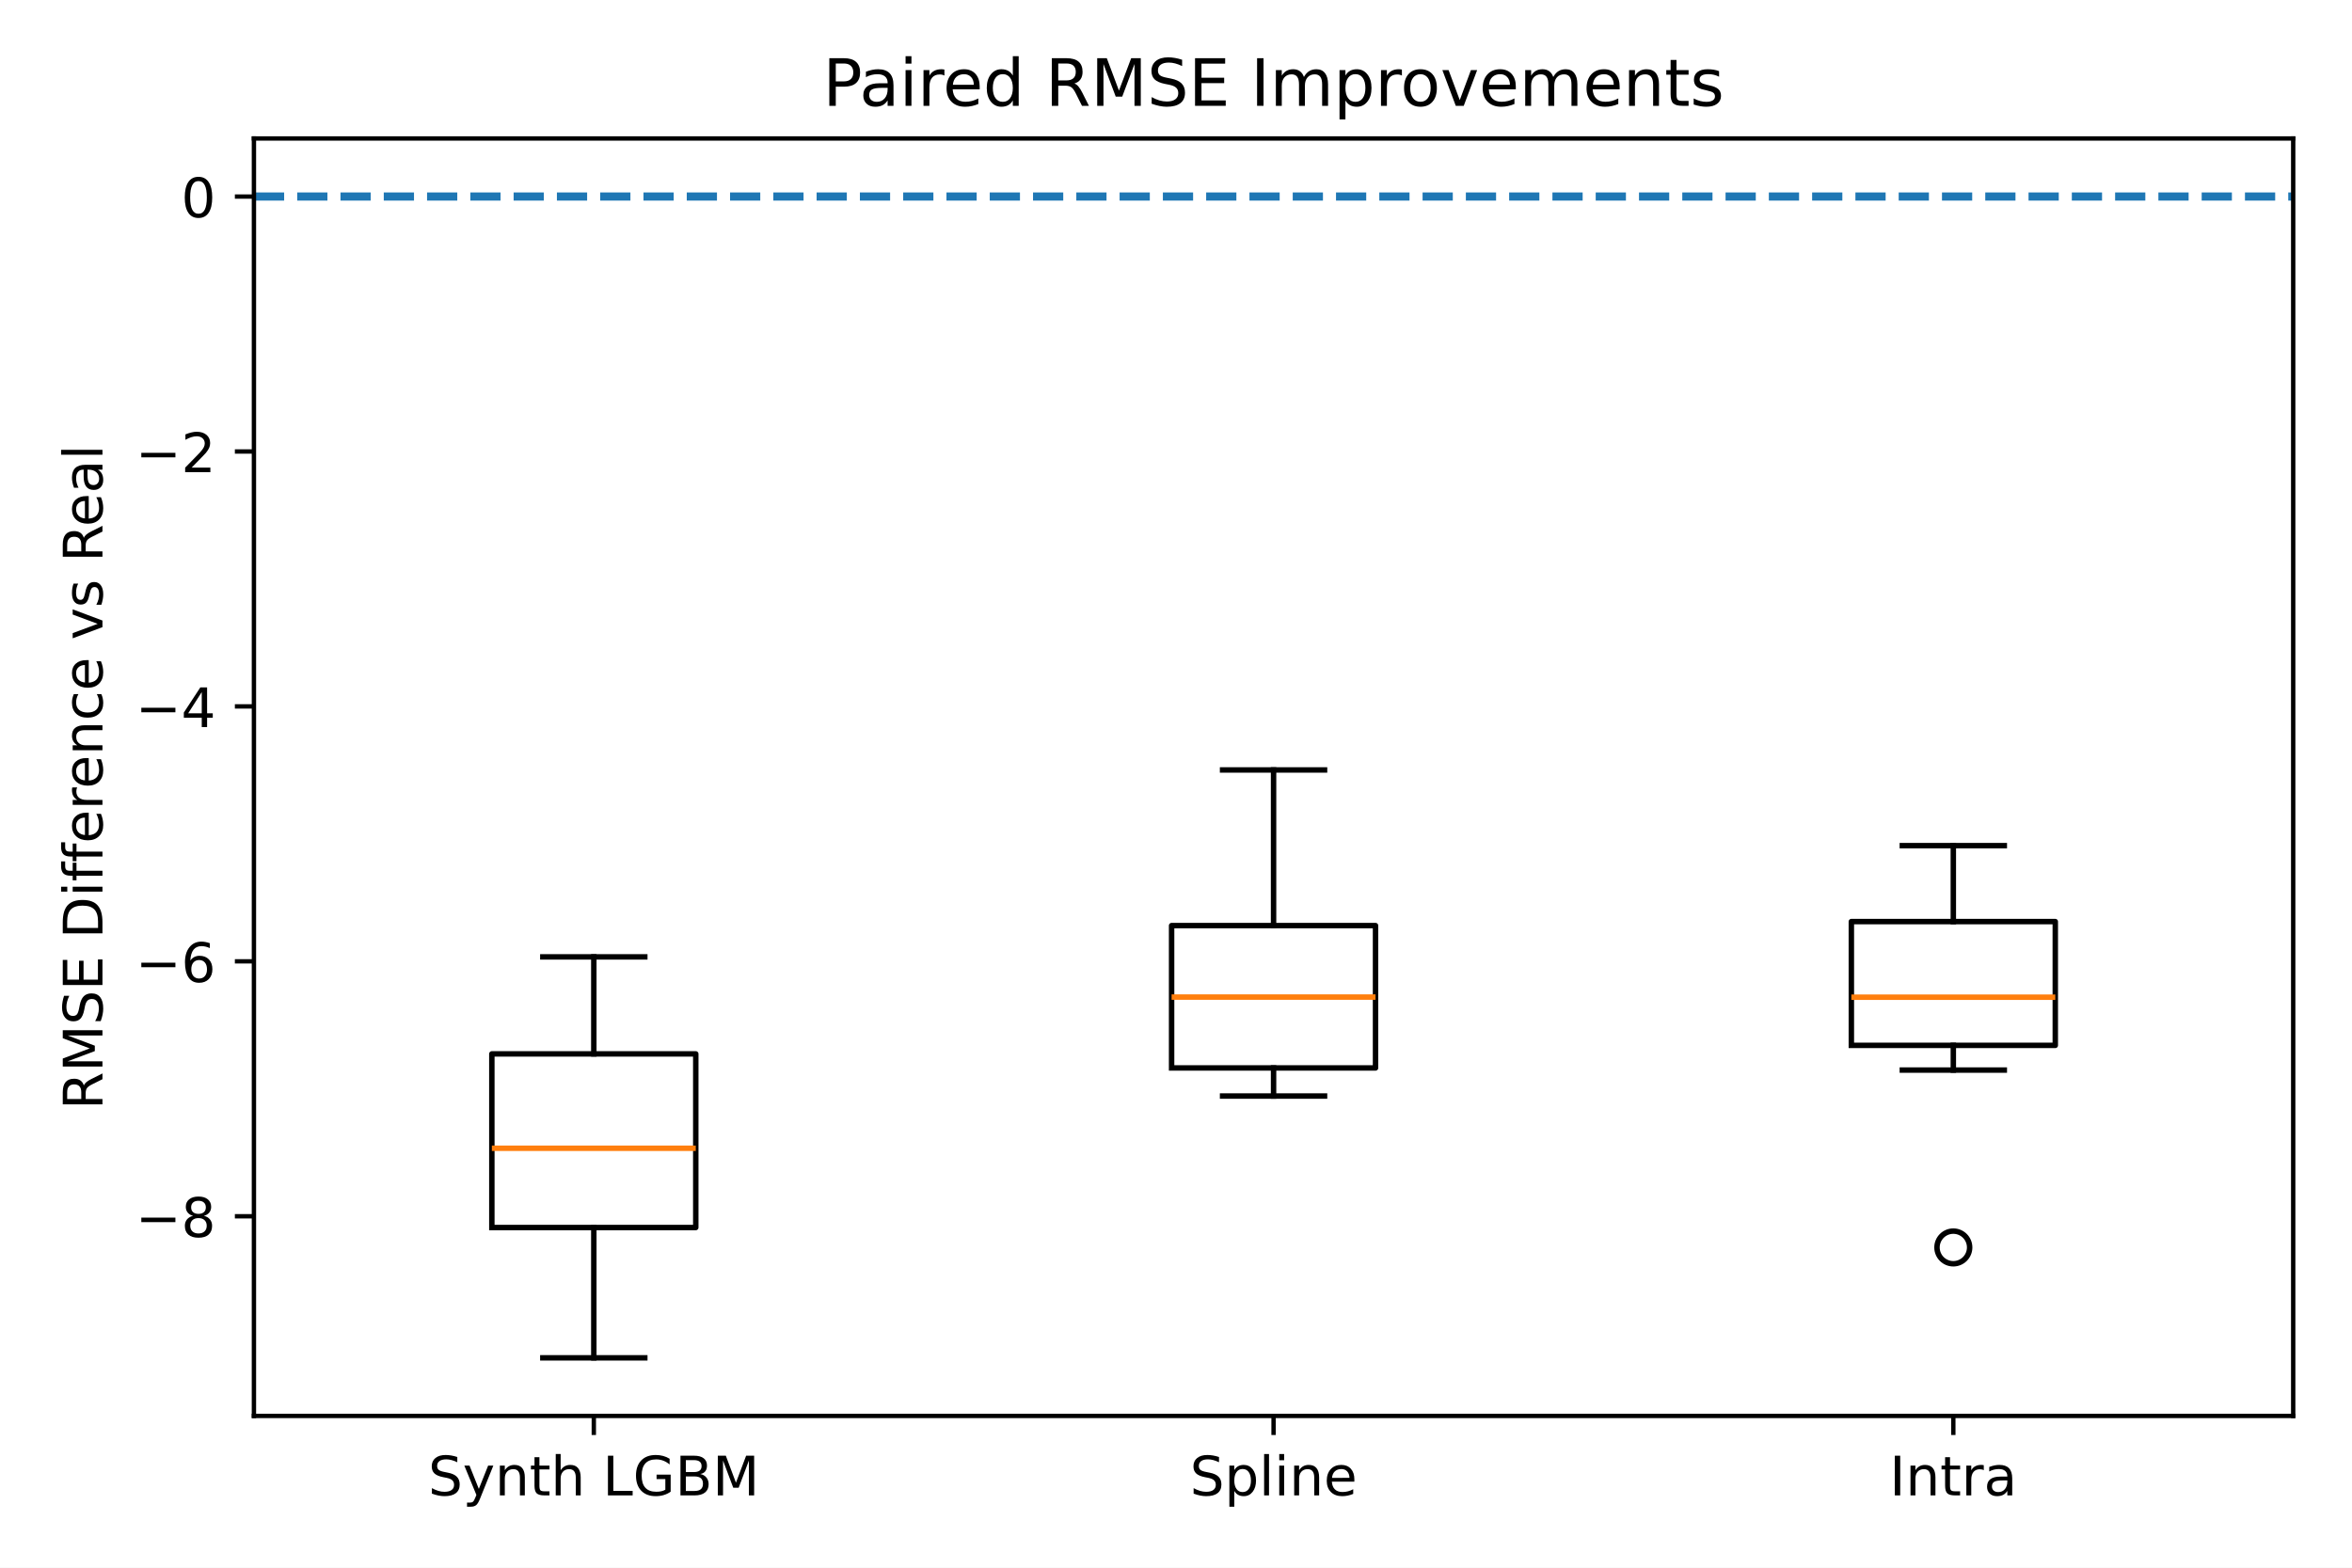
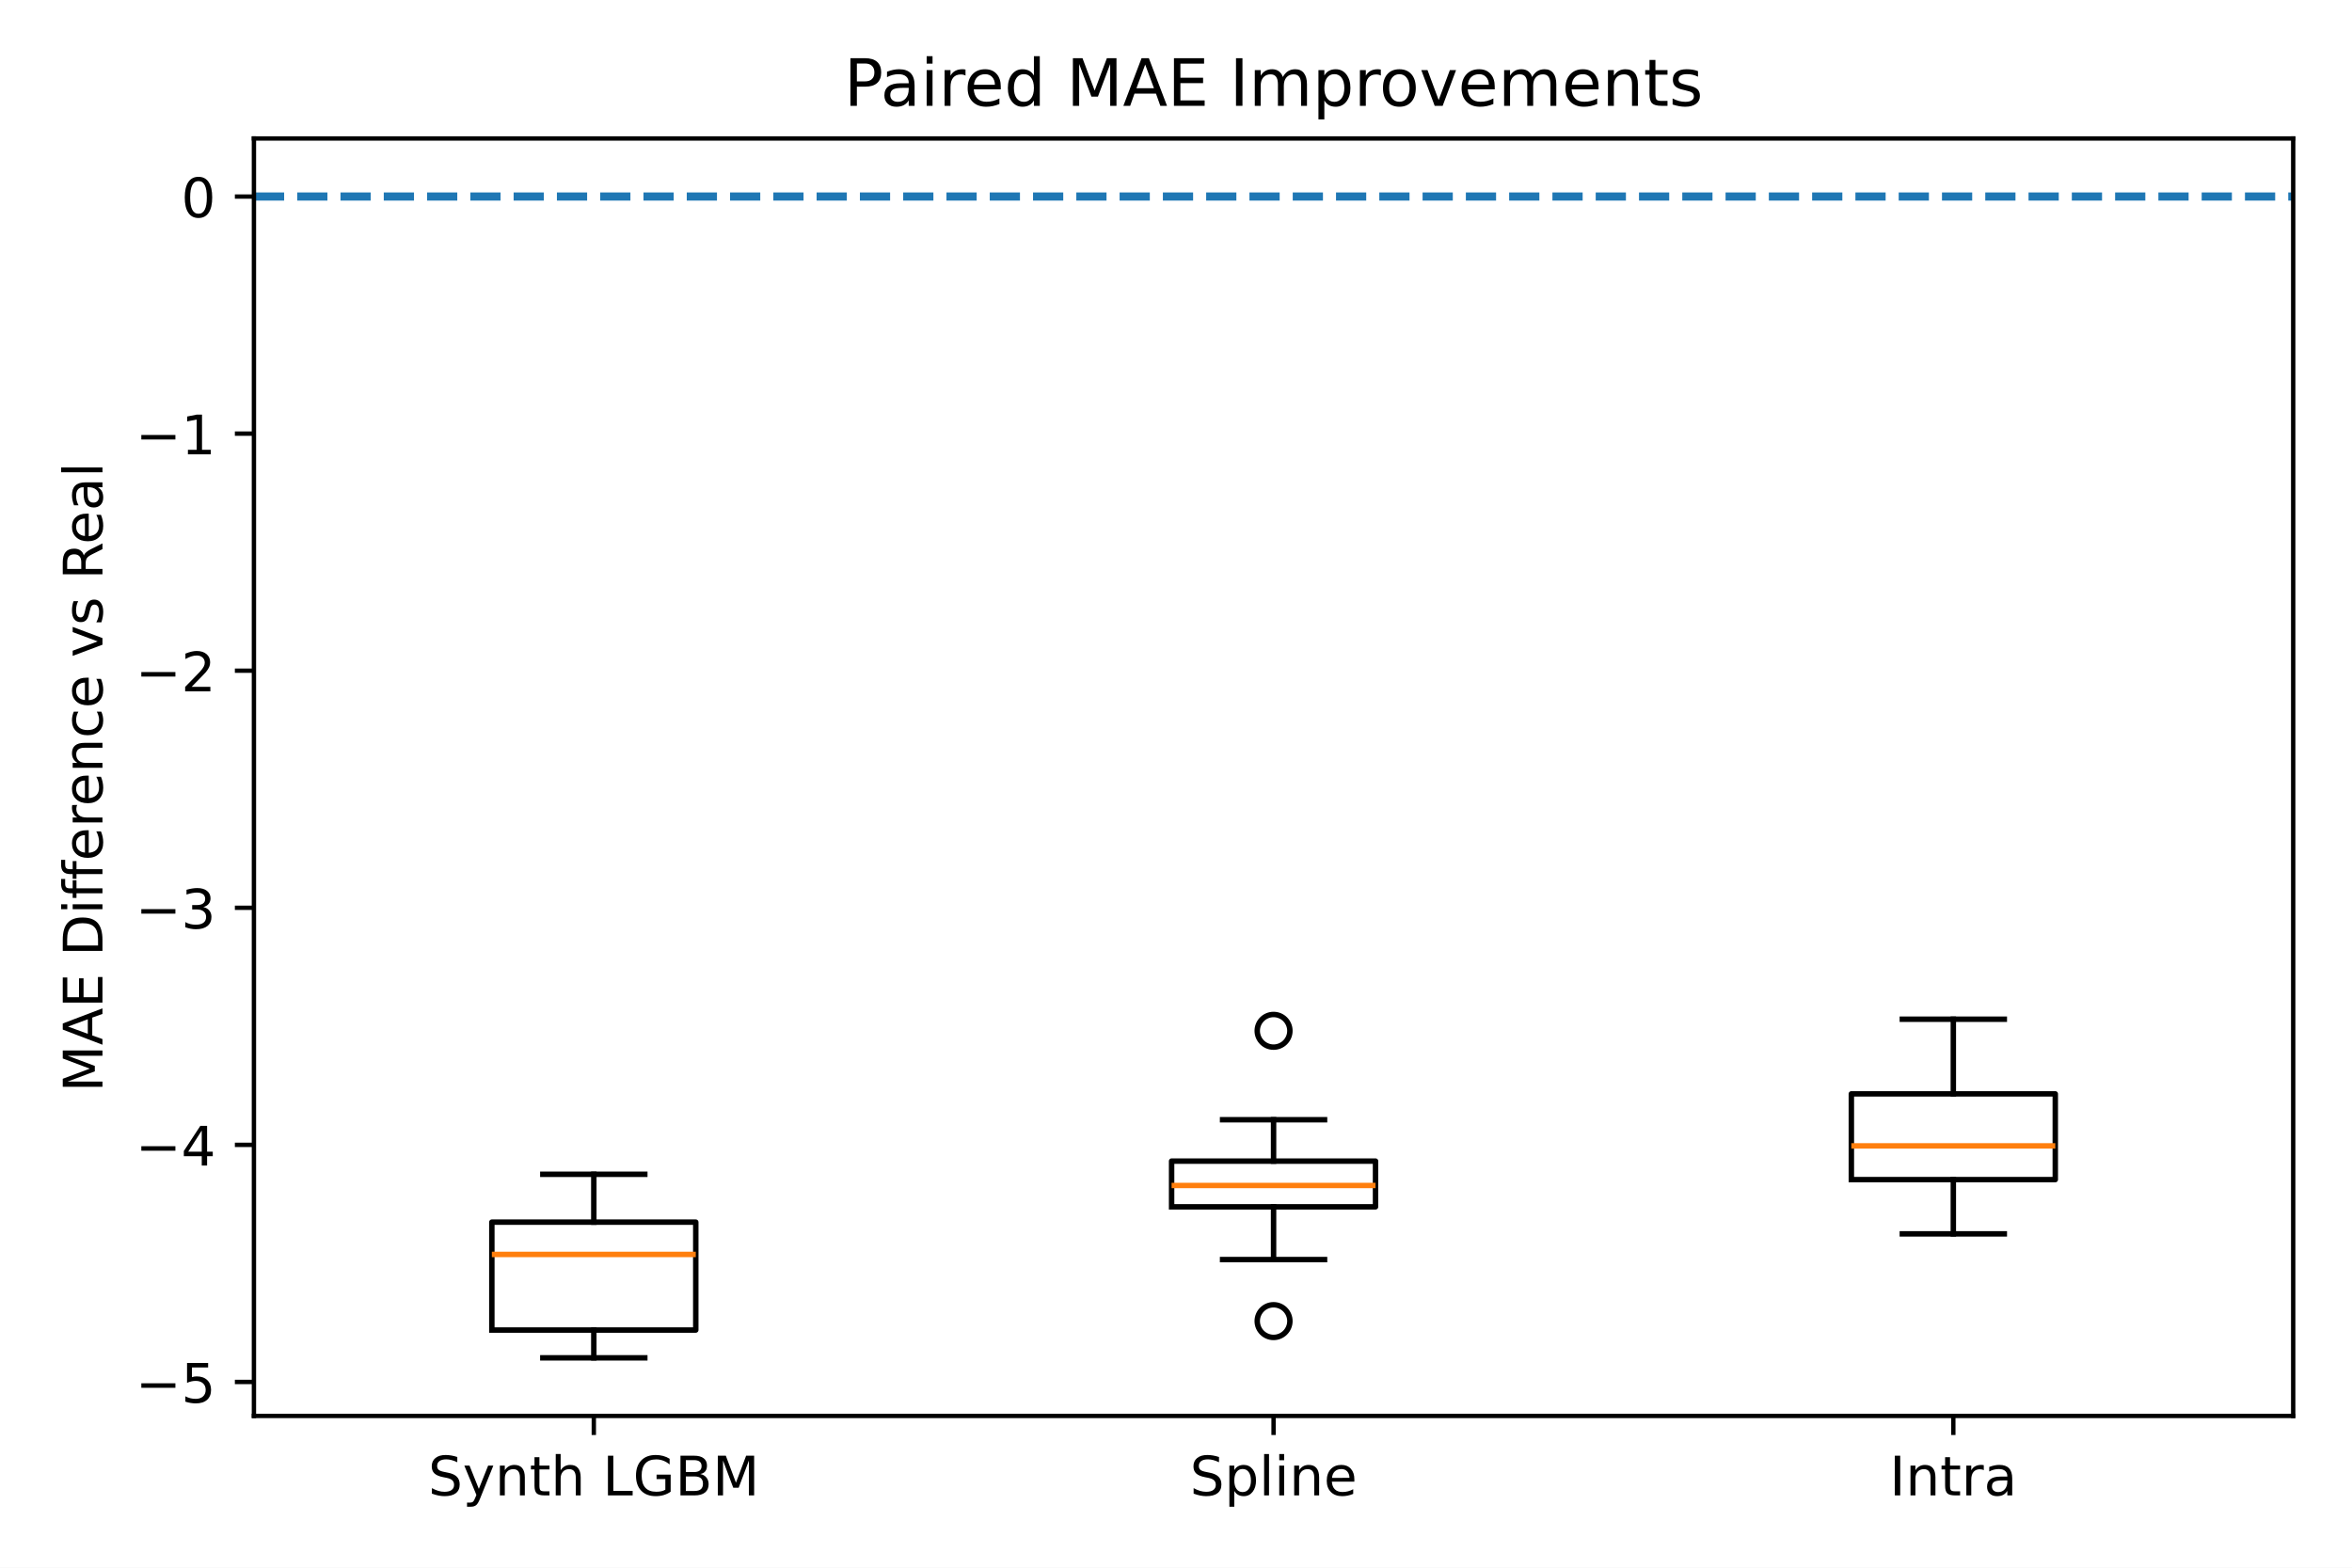
<svg xmlns="http://www.w3.org/2000/svg" xmlns:xlink="http://www.w3.org/1999/xlink" width="432pt" height="288pt" viewBox="0 0 432 288" version="1.1">
  <defs>
    <style type="text/css">*{stroke-linejoin: round; stroke-linecap: butt}</style>
  </defs>
  <g id="figure_1">
    <g id="patch_1">
      <path d="M 0 288  L 432 288  L 432 0  L 0 0  z " style="fill: #ffffff" />
    </g>
    <g id="axes_1">
      <g id="patch_2">
        <path d="M 46.64 260.12  L 421.2 260.12  L 421.2 25.44  L 46.64 25.44  z " style="fill: #ffffff" />
      </g>
      <g id="matplotlib.axis_1">
        <g id="xtick_1">
          <g id="line2d_1">
            <defs>
-               <path id="mcee5412e8b" d="M 0 0  L 0 3.5  " style="stroke: #000000; stroke-width: 0.8" />
+               <path id="m768957017f" d="M 0 0  L 0 3.5  " style="stroke: #000000; stroke-width: 0.8" />
            </defs>
            <g>
-               <use xlink:href="#mcee5412e8b" x="109.067" y="260.12" style="stroke: #000000; stroke-width: 0.8" />
+               <use xlink:href="#m768957017f" x="109.067" y="260.12" style="stroke: #000000; stroke-width: 0.8" />
            </g>
          </g>
          <g id="text_1">
            <g transform="translate(78.64167 274.7184) scale(0.1 -0.1)">
              <defs>
                <path id="DejaVuSans-53" d="M 3425 4513  L 3425 3897  Q 3066 4069 2747 4153  Q 2428 4238 2131 4238  Q 1616 4238 1336 4038  Q 1056 3838 1056 3469  Q 1056 3159 1242 3001  Q 1428 2844 1947 2747  L 2328 2669  Q 3034 2534 3370 2195  Q 3706 1856 3706 1288  Q 3706 609 3251 259  Q 2797 -91 1919 -91  Q 1588 -91 1214 -16  Q 841 59 441 206  L 441 856  Q 825 641 1194 531  Q 1563 422 1919 422  Q 2459 422 2753 634  Q 3047 847 3047 1241  Q 3047 1584 2836 1778  Q 2625 1972 2144 2069  L 1759 2144  Q 1053 2284 737 2584  Q 422 2884 422 3419  Q 422 4038 858 4394  Q 1294 4750 2059 4750  Q 2388 4750 2728 4690  Q 3069 4631 3425 4513  z " transform="scale(0.015625)" />
                <path id="DejaVuSans-79" d="M 2059 -325  Q 1816 -950 1584 -1140  Q 1353 -1331 966 -1331  L 506 -1331  L 506 -850  L 844 -850  Q 1081 -850 1212 -737  Q 1344 -625 1503 -206  L 1606 56  L 191 3500  L 800 3500  L 1894 763  L 2988 3500  L 3597 3500  L 2059 -325  z " transform="scale(0.015625)" />
                <path id="DejaVuSans-6e" d="M 3513 2113  L 3513 0  L 2938 0  L 2938 2094  Q 2938 2591 2744 2837  Q 2550 3084 2163 3084  Q 1697 3084 1428 2787  Q 1159 2491 1159 1978  L 1159 0  L 581 0  L 581 3500  L 1159 3500  L 1159 2956  Q 1366 3272 1645 3428  Q 1925 3584 2291 3584  Q 2894 3584 3203 3211  Q 3513 2838 3513 2113  z " transform="scale(0.015625)" />
                <path id="DejaVuSans-74" d="M 1172 4494  L 1172 3500  L 2356 3500  L 2356 3053  L 1172 3053  L 1172 1153  Q 1172 725 1289 603  Q 1406 481 1766 481  L 2356 481  L 2356 0  L 1766 0  Q 1100 0 847 248  Q 594 497 594 1153  L 594 3053  L 172 3053  L 172 3500  L 594 3500  L 594 4494  L 1172 4494  z " transform="scale(0.015625)" />
                <path id="DejaVuSans-68" d="M 3513 2113  L 3513 0  L 2938 0  L 2938 2094  Q 2938 2591 2744 2837  Q 2550 3084 2163 3084  Q 1697 3084 1428 2787  Q 1159 2491 1159 1978  L 1159 0  L 581 0  L 581 4863  L 1159 4863  L 1159 2956  Q 1366 3272 1645 3428  Q 1925 3584 2291 3584  Q 2894 3584 3203 3211  Q 3513 2838 3513 2113  z " transform="scale(0.015625)" />
                <path id="DejaVuSans-20" transform="scale(0.015625)" />
                <path id="DejaVuSans-4c" d="M 628 4666  L 1259 4666  L 1259 531  L 3531 531  L 3531 0  L 628 0  L 628 4666  z " transform="scale(0.015625)" />
                <path id="DejaVuSans-47" d="M 3809 666  L 3809 1919  L 2778 1919  L 2778 2438  L 4434 2438  L 4434 434  Q 4069 175 3628 42  Q 3188 -91 2688 -91  Q 1594 -91 976 548  Q 359 1188 359 2328  Q 359 3472 976 4111  Q 1594 4750 2688 4750  Q 3144 4750 3555 4637  Q 3966 4525 4313 4306  L 4313 3634  Q 3963 3931 3569 4081  Q 3175 4231 2741 4231  Q 1884 4231 1454 3753  Q 1025 3275 1025 2328  Q 1025 1384 1454 906  Q 1884 428 2741 428  Q 3075 428 3337 486  Q 3600 544 3809 666  z " transform="scale(0.015625)" />
                <path id="DejaVuSans-42" d="M 1259 2228  L 1259 519  L 2272 519  Q 2781 519 3026 730  Q 3272 941 3272 1375  Q 3272 1813 3026 2020  Q 2781 2228 2272 2228  L 1259 2228  z M 1259 4147  L 1259 2741  L 2194 2741  Q 2656 2741 2882 2914  Q 3109 3088 3109 3444  Q 3109 3797 2882 3972  Q 2656 4147 2194 4147  L 1259 4147  z M 628 4666  L 2241 4666  Q 2963 4666 3353 4366  Q 3744 4066 3744 3513  Q 3744 3084 3544 2831  Q 3344 2578 2956 2516  Q 3422 2416 3680 2098  Q 3938 1781 3938 1306  Q 3938 681 3513 340  Q 3088 0 2303 0  L 628 0  L 628 4666  z " transform="scale(0.015625)" />
                <path id="DejaVuSans-4d" d="M 628 4666  L 1569 4666  L 2759 1491  L 3956 4666  L 4897 4666  L 4897 0  L 4281 0  L 4281 4097  L 3078 897  L 2444 897  L 1241 4097  L 1241 0  L 628 0  L 628 4666  z " transform="scale(0.015625)" />
              </defs>
              <use xlink:href="#DejaVuSans-53" />
              <use xlink:href="#DejaVuSans-79" transform="translate(63.47656 0)" />
              <use xlink:href="#DejaVuSans-6e" transform="translate(122.6562 0)" />
              <use xlink:href="#DejaVuSans-74" transform="translate(186.0352 0)" />
              <use xlink:href="#DejaVuSans-68" transform="translate(225.2441 0)" />
              <use xlink:href="#DejaVuSans-20" transform="translate(288.623 0)" />
              <use xlink:href="#DejaVuSans-4c" transform="translate(320.4102 0)" />
              <use xlink:href="#DejaVuSans-47" transform="translate(376.123 0)" />
              <use xlink:href="#DejaVuSans-42" transform="translate(453.6133 0)" />
              <use xlink:href="#DejaVuSans-4d" transform="translate(522.2168 0)" />
            </g>
          </g>
        </g>
        <g id="xtick_2">
          <g id="line2d_2">
            <g>
-               <use xlink:href="#mcee5412e8b" x="233.92" y="260.12" style="stroke: #000000; stroke-width: 0.8" />
+               <use xlink:href="#m768957017f" x="233.92" y="260.12" style="stroke: #000000; stroke-width: 0.8" />
            </g>
          </g>
          <g id="text_2">
            <g transform="translate(218.5481 274.7184) scale(0.1 -0.1)">
              <defs>
                <path id="DejaVuSans-70" d="M 1159 525  L 1159 -1331  L 581 -1331  L 581 3500  L 1159 3500  L 1159 2969  Q 1341 3281 1617 3432  Q 1894 3584 2278 3584  Q 2916 3584 3314 3078  Q 3713 2572 3713 1747  Q 3713 922 3314 415  Q 2916 -91 2278 -91  Q 1894 -91 1617 61  Q 1341 213 1159 525  z M 3116 1747  Q 3116 2381 2855 2742  Q 2594 3103 2138 3103  Q 1681 3103 1420 2742  Q 1159 2381 1159 1747  Q 1159 1113 1420 752  Q 1681 391 2138 391  Q 2594 391 2855 752  Q 3116 1113 3116 1747  z " transform="scale(0.015625)" />
                <path id="DejaVuSans-6c" d="M 603 4863  L 1178 4863  L 1178 0  L 603 0  L 603 4863  z " transform="scale(0.015625)" />
                <path id="DejaVuSans-69" d="M 603 3500  L 1178 3500  L 1178 0  L 603 0  L 603 3500  z M 603 4863  L 1178 4863  L 1178 4134  L 603 4134  L 603 4863  z " transform="scale(0.015625)" />
                <path id="DejaVuSans-65" d="M 3597 1894  L 3597 1613  L 953 1613  Q 991 1019 1311 708  Q 1631 397 2203 397  Q 2534 397 2845 478  Q 3156 559 3463 722  L 3463 178  Q 3153 47 2828 -22  Q 2503 -91 2169 -91  Q 1331 -91 842 396  Q 353 884 353 1716  Q 353 2575 817 3079  Q 1281 3584 2069 3584  Q 2775 3584 3186 3129  Q 3597 2675 3597 1894  z M 3022 2063  Q 3016 2534 2758 2815  Q 2500 3097 2075 3097  Q 1594 3097 1305 2825  Q 1016 2553 972 2059  L 3022 2063  z " transform="scale(0.015625)" />
              </defs>
              <use xlink:href="#DejaVuSans-53" />
              <use xlink:href="#DejaVuSans-70" transform="translate(63.47656 0)" />
              <use xlink:href="#DejaVuSans-6c" transform="translate(126.9531 0)" />
              <use xlink:href="#DejaVuSans-69" transform="translate(154.7363 0)" />
              <use xlink:href="#DejaVuSans-6e" transform="translate(182.5195 0)" />
              <use xlink:href="#DejaVuSans-65" transform="translate(245.8984 0)" />
            </g>
          </g>
        </g>
        <g id="xtick_3">
          <g id="line2d_3">
            <g>
-               <use xlink:href="#mcee5412e8b" x="358.773" y="260.12" style="stroke: #000000; stroke-width: 0.8" />
+               <use xlink:href="#m768957017f" x="358.773" y="260.12" style="stroke: #000000; stroke-width: 0.8" />
            </g>
          </g>
          <g id="text_3">
            <g transform="translate(347.0499 274.7184) scale(0.1 -0.1)">
              <defs>
                <path id="DejaVuSans-49" d="M 628 4666  L 1259 4666  L 1259 0  L 628 0  L 628 4666  z " transform="scale(0.015625)" />
                <path id="DejaVuSans-72" d="M 2631 2963  Q 2534 3019 2420 3045  Q 2306 3072 2169 3072  Q 1681 3072 1420 2755  Q 1159 2438 1159 1844  L 1159 0  L 581 0  L 581 3500  L 1159 3500  L 1159 2956  Q 1341 3275 1631 3429  Q 1922 3584 2338 3584  Q 2397 3584 2469 3576  Q 2541 3569 2628 3553  L 2631 2963  z " transform="scale(0.015625)" />
                <path id="DejaVuSans-61" d="M 2194 1759  Q 1497 1759 1228 1600  Q 959 1441 959 1056  Q 959 750 1161 570  Q 1363 391 1709 391  Q 2188 391 2477 730  Q 2766 1069 2766 1631  L 2766 1759  L 2194 1759  z M 3341 1997  L 3341 0  L 2766 0  L 2766 531  Q 2569 213 2275 61  Q 1981 -91 1556 -91  Q 1019 -91 701 211  Q 384 513 384 1019  Q 384 1609 779 1909  Q 1175 2209 1959 2209  L 2766 2209  L 2766 2266  Q 2766 2663 2505 2880  Q 2244 3097 1772 3097  Q 1472 3097 1187 3025  Q 903 2953 641 2809  L 641 3341  Q 956 3463 1253 3523  Q 1550 3584 1831 3584  Q 2591 3584 2966 3190  Q 3341 2797 3341 1997  z " transform="scale(0.015625)" />
              </defs>
              <use xlink:href="#DejaVuSans-49" />
              <use xlink:href="#DejaVuSans-6e" transform="translate(29.49219 0)" />
              <use xlink:href="#DejaVuSans-74" transform="translate(92.87109 0)" />
              <use xlink:href="#DejaVuSans-72" transform="translate(132.0801 0)" />
              <use xlink:href="#DejaVuSans-61" transform="translate(173.1934 0)" />
            </g>
          </g>
        </g>
      </g>
      <g id="matplotlib.axis_2">
        <g id="ytick_1">
          <g id="line2d_4">
            <defs>
-               <path id="m3cb9ef2ff2" d="M 0 0  L -3.5 0  " style="stroke: #000000; stroke-width: 0.8" />
+               <path id="me25d4f5d3e" d="M 0 0  L -3.5 0  " style="stroke: #000000; stroke-width: 0.8" />
            </defs>
            <g>
-               <use xlink:href="#m3cb9ef2ff2" x="46.64" y="223.441" style="stroke: #000000; stroke-width: 0.8" />
+               <use xlink:href="#me25d4f5d3e" x="46.64" y="253.875" style="stroke: #000000; stroke-width: 0.8" />
            </g>
          </g>
          <g id="text_4">
-             <g transform="translate(24.89781 227.2403) scale(0.1 -0.1)">
+             <g transform="translate(24.89781 257.6742) scale(0.1 -0.1)">
              <defs>
                <path id="DejaVuSans-2212" d="M 678 2272  L 4684 2272  L 4684 1741  L 678 1741  L 678 2272  z " transform="scale(0.015625)" />
-                 <path id="DejaVuSans-38" d="M 2034 2216  Q 1584 2216 1326 1975  Q 1069 1734 1069 1313  Q 1069 891 1326 650  Q 1584 409 2034 409  Q 2484 409 2743 651  Q 3003 894 3003 1313  Q 3003 1734 2745 1975  Q 2488 2216 2034 2216  z M 1403 2484  Q 997 2584 770 2862  Q 544 3141 544 3541  Q 544 4100 942 4425  Q 1341 4750 2034 4750  Q 2731 4750 3128 4425  Q 3525 4100 3525 3541  Q 3525 3141 3298 2862  Q 3072 2584 2669 2484  Q 3125 2378 3379 2068  Q 3634 1759 3634 1313  Q 3634 634 3220 271  Q 2806 -91 2034 -91  Q 1263 -91 848 271  Q 434 634 434 1313  Q 434 1759 690 2068  Q 947 2378 1403 2484  z M 1172 3481  Q 1172 3119 1398 2916  Q 1625 2713 2034 2713  Q 2441 2713 2670 2916  Q 2900 3119 2900 3481  Q 2900 3844 2670 4047  Q 2441 4250 2034 4250  Q 1625 4250 1398 4047  Q 1172 3844 1172 3481  z " transform="scale(0.015625)" />
-               </defs>
-               <use xlink:href="#DejaVuSans-2212" />
-               <use xlink:href="#DejaVuSans-38" transform="translate(83.78906 0)" />
+                 <path id="DejaVuSans-35" d="M 691 4666  L 3169 4666  L 3169 4134  L 1269 4134  L 1269 2991  Q 1406 3038 1543 3061  Q 1681 3084 1819 3084  Q 2600 3084 3056 2656  Q 3513 2228 3513 1497  Q 3513 744 3044 326  Q 2575 -91 1722 -91  Q 1428 -91 1123 -41  Q 819 9 494 109  L 494 744  Q 775 591 1075 516  Q 1375 441 1709 441  Q 2250 441 2565 725  Q 2881 1009 2881 1497  Q 2881 1984 2565 2268  Q 2250 2553 1709 2553  Q 1456 2553 1204 2497  Q 953 2441 691 2322  L 691 4666  z " transform="scale(0.015625)" />
+               </defs>
+               <use xlink:href="#DejaVuSans-2212" />
+               <use xlink:href="#DejaVuSans-35" transform="translate(83.78906 0)" />
            </g>
          </g>
        </g>
        <g id="ytick_2">
          <g id="line2d_5">
            <g>
-               <use xlink:href="#m3cb9ef2ff2" x="46.64" y="176.608" style="stroke: #000000; stroke-width: 0.8" />
+               <use xlink:href="#me25d4f5d3e" x="46.64" y="210.321" style="stroke: #000000; stroke-width: 0.8" />
            </g>
          </g>
          <g id="text_5">
-             <g transform="translate(24.89781 180.4069) scale(0.1 -0.1)">
-               <defs>
-                 <path id="DejaVuSans-36" d="M 2113 2584  Q 1688 2584 1439 2293  Q 1191 2003 1191 1497  Q 1191 994 1439 701  Q 1688 409 2113 409  Q 2538 409 2786 701  Q 3034 994 3034 1497  Q 3034 2003 2786 2293  Q 2538 2584 2113 2584  z M 3366 4563  L 3366 3988  Q 3128 4100 2886 4159  Q 2644 4219 2406 4219  Q 1781 4219 1451 3797  Q 1122 3375 1075 2522  Q 1259 2794 1537 2939  Q 1816 3084 2150 3084  Q 2853 3084 3261 2657  Q 3669 2231 3669 1497  Q 3669 778 3244 343  Q 2819 -91 2113 -91  Q 1303 -91 875 529  Q 447 1150 447 2328  Q 447 3434 972 4092  Q 1497 4750 2381 4750  Q 2619 4750 2861 4703  Q 3103 4656 3366 4563  z " transform="scale(0.015625)" />
-               </defs>
-               <use xlink:href="#DejaVuSans-2212" />
-               <use xlink:href="#DejaVuSans-36" transform="translate(83.78906 0)" />
+             <g transform="translate(24.89781 214.1206) scale(0.1 -0.1)">
+               <defs>
+                 <path id="DejaVuSans-34" d="M 2419 4116  L 825 1625  L 2419 1625  L 2419 4116  z M 2253 4666  L 3047 4666  L 3047 1625  L 3713 1625  L 3713 1100  L 3047 1100  L 3047 0  L 2419 0  L 2419 1100  L 313 1100  L 313 1709  L 2253 4666  z " transform="scale(0.015625)" />
+               </defs>
+               <use xlink:href="#DejaVuSans-2212" />
+               <use xlink:href="#DejaVuSans-34" transform="translate(83.78906 0)" />
            </g>
          </g>
        </g>
        <g id="ytick_3">
          <g id="line2d_6">
            <g>
-               <use xlink:href="#m3cb9ef2ff2" x="46.64" y="129.774" style="stroke: #000000; stroke-width: 0.8" />
+               <use xlink:href="#me25d4f5d3e" x="46.64" y="166.768" style="stroke: #000000; stroke-width: 0.8" />
            </g>
          </g>
          <g id="text_6">
-             <g transform="translate(24.89781 133.5734) scale(0.1 -0.1)">
-               <defs>
-                 <path id="DejaVuSans-34" d="M 2419 4116  L 825 1625  L 2419 1625  L 2419 4116  z M 2253 4666  L 3047 4666  L 3047 1625  L 3713 1625  L 3713 1100  L 3047 1100  L 3047 0  L 2419 0  L 2419 1100  L 313 1100  L 313 1709  L 2253 4666  z " transform="scale(0.015625)" />
-               </defs>
-               <use xlink:href="#DejaVuSans-2212" />
-               <use xlink:href="#DejaVuSans-34" transform="translate(83.78906 0)" />
+             <g transform="translate(24.89781 170.5671) scale(0.1 -0.1)">
+               <defs>
+                 <path id="DejaVuSans-33" d="M 2597 2516  Q 3050 2419 3304 2112  Q 3559 1806 3559 1356  Q 3559 666 3084 287  Q 2609 -91 1734 -91  Q 1441 -91 1130 -33  Q 819 25 488 141  L 488 750  Q 750 597 1062 519  Q 1375 441 1716 441  Q 2309 441 2620 675  Q 2931 909 2931 1356  Q 2931 1769 2642 2001  Q 2353 2234 1838 2234  L 1294 2234  L 1294 2753  L 1863 2753  Q 2328 2753 2575 2939  Q 2822 3125 2822 3475  Q 2822 3834 2567 4026  Q 2313 4219 1838 4219  Q 1578 4219 1281 4162  Q 984 4106 628 3988  L 628 4550  Q 988 4650 1302 4700  Q 1616 4750 1894 4750  Q 2613 4750 3031 4423  Q 3450 4097 3450 3541  Q 3450 3153 3228 2886  Q 3006 2619 2597 2516  z " transform="scale(0.015625)" />
+               </defs>
+               <use xlink:href="#DejaVuSans-2212" />
+               <use xlink:href="#DejaVuSans-33" transform="translate(83.78906 0)" />
            </g>
          </g>
        </g>
        <g id="ytick_4">
          <g id="line2d_7">
            <g>
-               <use xlink:href="#m3cb9ef2ff2" x="46.64" y="82.941" style="stroke: #000000; stroke-width: 0.8" />
+               <use xlink:href="#me25d4f5d3e" x="46.64" y="123.214" style="stroke: #000000; stroke-width: 0.8" />
            </g>
          </g>
          <g id="text_7">
-             <g transform="translate(24.89781 86.73995) scale(0.1 -0.1)">
+             <g transform="translate(24.89781 127.0136) scale(0.1 -0.1)">
              <defs>
                <path id="DejaVuSans-32" d="M 1228 531  L 3431 531  L 3431 0  L 469 0  L 469 531  Q 828 903 1448 1529  Q 2069 2156 2228 2338  Q 2531 2678 2651 2914  Q 2772 3150 2772 3378  Q 2772 3750 2511 3984  Q 2250 4219 1831 4219  Q 1534 4219 1204 4116  Q 875 4013 500 3803  L 500 4441  Q 881 4594 1212 4672  Q 1544 4750 1819 4750  Q 2544 4750 2975 4387  Q 3406 4025 3406 3419  Q 3406 3131 3298 2873  Q 3191 2616 2906 2266  Q 2828 2175 2409 1742  Q 1991 1309 1228 531  z " transform="scale(0.015625)" />
              </defs>
              <use xlink:href="#DejaVuSans-2212" />
              <use xlink:href="#DejaVuSans-32" transform="translate(83.78906 0)" />
            </g>
          </g>
        </g>
        <g id="ytick_5">
          <g id="line2d_8">
            <g>
-               <use xlink:href="#m3cb9ef2ff2" x="46.64" y="36.107" style="stroke: #000000; stroke-width: 0.8" />
+               <use xlink:href="#me25d4f5d3e" x="46.64" y="79.661" style="stroke: #000000; stroke-width: 0.8" />
            </g>
          </g>
          <g id="text_8">
+             <g transform="translate(24.89781 83.46003) scale(0.1 -0.1)">
+               <defs>
+                 <path id="DejaVuSans-31" d="M 794 531  L 1825 531  L 1825 4091  L 703 3866  L 703 4441  L 1819 4666  L 2450 4666  L 2450 531  L 3481 531  L 3481 0  L 794 0  L 794 531  z " transform="scale(0.015625)" />
+               </defs>
+               <use xlink:href="#DejaVuSans-2212" />
+               <use xlink:href="#DejaVuSans-31" transform="translate(83.78906 0)" />
+             </g>
+           </g>
+         </g>
+         <g id="ytick_6">
+           <g id="line2d_9">
+             <g>
+               <use xlink:href="#me25d4f5d3e" x="46.64" y="36.107" style="stroke: #000000; stroke-width: 0.8" />
+             </g>
+           </g>
+           <g id="text_9">
            <g transform="translate(33.2775 39.90649) scale(0.1 -0.1)">
              <defs>
                <path id="DejaVuSans-30" d="M 2034 4250  Q 1547 4250 1301 3770  Q 1056 3291 1056 2328  Q 1056 1369 1301 889  Q 1547 409 2034 409  Q 2525 409 2770 889  Q 3016 1369 3016 2328  Q 3016 3291 2770 3770  Q 2525 4250 2034 4250  z M 2034 4750  Q 2819 4750 3233 4129  Q 3647 3509 3647 2328  Q 3647 1150 3233 529  Q 2819 -91 2034 -91  Q 1250 -91 836 529  Q 422 1150 422 2328  Q 422 3509 836 4129  Q 1250 4750 2034 4750  z " transform="scale(0.015625)" />
              </defs>
              <use xlink:href="#DejaVuSans-30" />
            </g>
          </g>
        </g>
-         <g id="text_9">
-           <g transform="translate(18.81812 203.862) rotate(-90) scale(0.1 -0.1)">
+         <g id="text_10">
+           <g transform="translate(18.81812 200.6339) rotate(-90) scale(0.1 -0.1)">
            <defs>
-               <path id="DejaVuSans-52" d="M 2841 2188  Q 3044 2119 3236 1894  Q 3428 1669 3622 1275  L 4263 0  L 3584 0  L 2988 1197  Q 2756 1666 2539 1819  Q 2322 1972 1947 1972  L 1259 1972  L 1259 0  L 628 0  L 628 4666  L 2053 4666  Q 2853 4666 3247 4331  Q 3641 3997 3641 3322  Q 3641 2881 3436 2590  Q 3231 2300 2841 2188  z M 1259 4147  L 1259 2491  L 2053 2491  Q 2509 2491 2742 2702  Q 2975 2913 2975 3322  Q 2975 3731 2742 3939  Q 2509 4147 2053 4147  L 1259 4147  z " transform="scale(0.015625)" />
+               <path id="DejaVuSans-41" d="M 2188 4044  L 1331 1722  L 3047 1722  L 2188 4044  z M 1831 4666  L 2547 4666  L 4325 0  L 3669 0  L 3244 1197  L 1141 1197  L 716 0  L 50 0  L 1831 4666  z " transform="scale(0.015625)" />
              <path id="DejaVuSans-45" d="M 628 4666  L 3578 4666  L 3578 4134  L 1259 4134  L 1259 2753  L 3481 2753  L 3481 2222  L 1259 2222  L 1259 531  L 3634 531  L 3634 0  L 628 0  L 628 4666  z " transform="scale(0.015625)" />
              <path id="DejaVuSans-44" d="M 1259 4147  L 1259 519  L 2022 519  Q 2988 519 3436 956  Q 3884 1394 3884 2338  Q 3884 3275 3436 3711  Q 2988 4147 2022 4147  L 1259 4147  z M 628 4666  L 1925 4666  Q 3281 4666 3915 4102  Q 4550 3538 4550 2338  Q 4550 1131 3912 565  Q 3275 0 1925 0  L 628 0  L 628 4666  z " transform="scale(0.015625)" />
              <path id="DejaVuSans-66" d="M 2375 4863  L 2375 4384  L 1825 4384  Q 1516 4384 1395 4259  Q 1275 4134 1275 3809  L 1275 3500  L 2222 3500  L 2222 3053  L 1275 3053  L 1275 0  L 697 0  L 697 3053  L 147 3053  L 147 3500  L 697 3500  L 697 3744  Q 697 4328 969 4595  Q 1241 4863 1831 4863  L 2375 4863  z " transform="scale(0.015625)" />
              <path id="DejaVuSans-63" d="M 3122 3366  L 3122 2828  Q 2878 2963 2633 3030  Q 2388 3097 2138 3097  Q 1578 3097 1268 2742  Q 959 2388 959 1747  Q 959 1106 1268 751  Q 1578 397 2138 397  Q 2388 397 2633 464  Q 2878 531 3122 666  L 3122 134  Q 2881 22 2623 -34  Q 2366 -91 2075 -91  Q 1284 -91 818 406  Q 353 903 353 1747  Q 353 2603 823 3093  Q 1294 3584 2113 3584  Q 2378 3584 2631 3529  Q 2884 3475 3122 3366  z " transform="scale(0.015625)" />
              <path id="DejaVuSans-76" d="M 191 3500  L 800 3500  L 1894 563  L 2988 3500  L 3597 3500  L 2284 0  L 1503 0  L 191 3500  z " transform="scale(0.015625)" />
              <path id="DejaVuSans-73" d="M 2834 3397  L 2834 2853  Q 2591 2978 2328 3040  Q 2066 3103 1784 3103  Q 1356 3103 1142 2972  Q 928 2841 928 2578  Q 928 2378 1081 2264  Q 1234 2150 1697 2047  L 1894 2003  Q 2506 1872 2764 1633  Q 3022 1394 3022 966  Q 3022 478 2636 193  Q 2250 -91 1575 -91  Q 1294 -91 989 -36  Q 684 19 347 128  L 347 722  Q 666 556 975 473  Q 1284 391 1588 391  Q 1994 391 2212 530  Q 2431 669 2431 922  Q 2431 1156 2273 1281  Q 2116 1406 1581 1522  L 1381 1569  Q 847 1681 609 1914  Q 372 2147 372 2553  Q 372 3047 722 3315  Q 1072 3584 1716 3584  Q 2034 3584 2315 3537  Q 2597 3491 2834 3397  z " transform="scale(0.015625)" />
+               <path id="DejaVuSans-52" d="M 2841 2188  Q 3044 2119 3236 1894  Q 3428 1669 3622 1275  L 4263 0  L 3584 0  L 2988 1197  Q 2756 1666 2539 1819  Q 2322 1972 1947 1972  L 1259 1972  L 1259 0  L 628 0  L 628 4666  L 2053 4666  Q 2853 4666 3247 4331  Q 3641 3997 3641 3322  Q 3641 2881 3436 2590  Q 3231 2300 2841 2188  z M 1259 4147  L 1259 2491  L 2053 2491  Q 2509 2491 2742 2702  Q 2975 2913 2975 3322  Q 2975 3731 2742 3939  Q 2509 4147 2053 4147  L 1259 4147  z " transform="scale(0.015625)" />
            </defs>
-             <use xlink:href="#DejaVuSans-52" />
-             <use xlink:href="#DejaVuSans-4d" transform="translate(69.48242 0)" />
-             <use xlink:href="#DejaVuSans-53" transform="translate(155.7617 0)" />
-             <use xlink:href="#DejaVuSans-45" transform="translate(219.2383 0)" />
-             <use xlink:href="#DejaVuSans-20" transform="translate(282.4219 0)" />
-             <use xlink:href="#DejaVuSans-44" transform="translate(314.209 0)" />
-             <use xlink:href="#DejaVuSans-69" transform="translate(391.2109 0)" />
-             <use xlink:href="#DejaVuSans-66" transform="translate(418.9941 0)" />
-             <use xlink:href="#DejaVuSans-66" transform="translate(454.1992 0)" />
-             <use xlink:href="#DejaVuSans-65" transform="translate(489.4043 0)" />
-             <use xlink:href="#DejaVuSans-72" transform="translate(550.9277 0)" />
-             <use xlink:href="#DejaVuSans-65" transform="translate(589.791 0)" />
-             <use xlink:href="#DejaVuSans-6e" transform="translate(651.3145 0)" />
-             <use xlink:href="#DejaVuSans-63" transform="translate(714.6934 0)" />
-             <use xlink:href="#DejaVuSans-65" transform="translate(769.6738 0)" />
-             <use xlink:href="#DejaVuSans-20" transform="translate(831.1973 0)" />
-             <use xlink:href="#DejaVuSans-76" transform="translate(862.9844 0)" />
-             <use xlink:href="#DejaVuSans-73" transform="translate(922.1641 0)" />
-             <use xlink:href="#DejaVuSans-20" transform="translate(974.2637 0)" />
-             <use xlink:href="#DejaVuSans-52" transform="translate(1006.051 0)" />
-             <use xlink:href="#DejaVuSans-65" transform="translate(1071.033 0)" />
-             <use xlink:href="#DejaVuSans-61" transform="translate(1132.557 0)" />
-             <use xlink:href="#DejaVuSans-6c" transform="translate(1193.836 0)" />
-           </g>
-         </g>
-       </g>
-       <g id="line2d_9">
-         <path d="M 90.339 225.508  L 127.795 225.508  L 127.795 193.611  L 90.339 193.611  L 90.339 225.508  " clip-path="url(#p51ffd251ca)" style="fill: none; stroke: #000000; stroke-linecap: square" />
+             <use xlink:href="#DejaVuSans-4d" />
+             <use xlink:href="#DejaVuSans-41" transform="translate(86.2793 0)" />
+             <use xlink:href="#DejaVuSans-45" transform="translate(154.6875 0)" />
+             <use xlink:href="#DejaVuSans-20" transform="translate(217.8711 0)" />
+             <use xlink:href="#DejaVuSans-44" transform="translate(249.6582 0)" />
+             <use xlink:href="#DejaVuSans-69" transform="translate(326.6602 0)" />
+             <use xlink:href="#DejaVuSans-66" transform="translate(354.4434 0)" />
+             <use xlink:href="#DejaVuSans-66" transform="translate(389.6484 0)" />
+             <use xlink:href="#DejaVuSans-65" transform="translate(424.8535 0)" />
+             <use xlink:href="#DejaVuSans-72" transform="translate(486.377 0)" />
+             <use xlink:href="#DejaVuSans-65" transform="translate(525.2402 0)" />
+             <use xlink:href="#DejaVuSans-6e" transform="translate(586.7637 0)" />
+             <use xlink:href="#DejaVuSans-63" transform="translate(650.1426 0)" />
+             <use xlink:href="#DejaVuSans-65" transform="translate(705.123 0)" />
+             <use xlink:href="#DejaVuSans-20" transform="translate(766.6465 0)" />
+             <use xlink:href="#DejaVuSans-76" transform="translate(798.4336 0)" />
+             <use xlink:href="#DejaVuSans-73" transform="translate(857.6133 0)" />
+             <use xlink:href="#DejaVuSans-20" transform="translate(909.7129 0)" />
+             <use xlink:href="#DejaVuSans-52" transform="translate(941.5 0)" />
+             <use xlink:href="#DejaVuSans-65" transform="translate(1006.482 0)" />
+             <use xlink:href="#DejaVuSans-61" transform="translate(1068.006 0)" />
+             <use xlink:href="#DejaVuSans-6c" transform="translate(1129.285 0)" />
+           </g>
+         </g>
      </g>
      <g id="line2d_10">
-         <path d="M 109.067 225.508  L 109.067 249.453  " clip-path="url(#p51ffd251ca)" style="fill: none; stroke: #000000; stroke-linecap: square" />
+         <path d="M 90.339 244.341  L 127.795 244.341  L 127.795 224.521  L 90.339 224.521  L 90.339 244.341  " clip-path="url(#pedf7cd9c18)" style="fill: none; stroke: #000000; stroke-linecap: square" />
      </g>
      <g id="line2d_11">
-         <path d="M 109.067 193.611  L 109.067 175.785  " clip-path="url(#p51ffd251ca)" style="fill: none; stroke: #000000; stroke-linecap: square" />
+         <path d="M 109.067 244.341  L 109.067 249.453  " clip-path="url(#pedf7cd9c18)" style="fill: none; stroke: #000000; stroke-linecap: square" />
      </g>
      <g id="line2d_12">
-         <path d="M 99.703 249.453  L 118.431 249.453  " clip-path="url(#p51ffd251ca)" style="fill: none; stroke: #000000; stroke-linecap: square" />
+         <path d="M 109.067 224.521  L 109.067 215.734  " clip-path="url(#pedf7cd9c18)" style="fill: none; stroke: #000000; stroke-linecap: square" />
      </g>
      <g id="line2d_13">
-         <path d="M 99.703 175.785  L 118.431 175.785  " clip-path="url(#p51ffd251ca)" style="fill: none; stroke: #000000; stroke-linecap: square" />
-       </g>
-       <g id="line2d_14" />
-       <g id="line2d_15">
-         <path d="M 215.192 196.193  L 252.648 196.193  L 252.648 170.039  L 215.192 170.039  L 215.192 196.193  " clip-path="url(#p51ffd251ca)" style="fill: none; stroke: #000000; stroke-linecap: square" />
-       </g>
+         <path d="M 99.703 249.453  L 118.431 249.453  " clip-path="url(#pedf7cd9c18)" style="fill: none; stroke: #000000; stroke-linecap: square" />
+       </g>
+       <g id="line2d_14">
+         <path d="M 99.703 215.734  L 118.431 215.734  " clip-path="url(#pedf7cd9c18)" style="fill: none; stroke: #000000; stroke-linecap: square" />
+       </g>
+       <g id="line2d_15" />
      <g id="line2d_16">
-         <path d="M 233.92 196.193  L 233.92 201.349  " clip-path="url(#p51ffd251ca)" style="fill: none; stroke: #000000; stroke-linecap: square" />
+         <path d="M 215.192 221.705  L 252.648 221.705  L 252.648 213.306  L 215.192 213.306  L 215.192 221.705  " clip-path="url(#pedf7cd9c18)" style="fill: none; stroke: #000000; stroke-linecap: square" />
      </g>
      <g id="line2d_17">
-         <path d="M 233.92 170.039  L 233.92 141.444  " clip-path="url(#p51ffd251ca)" style="fill: none; stroke: #000000; stroke-linecap: square" />
+         <path d="M 233.92 221.705  L 233.92 231.393  " clip-path="url(#pedf7cd9c18)" style="fill: none; stroke: #000000; stroke-linecap: square" />
      </g>
      <g id="line2d_18">
-         <path d="M 224.556 201.349  L 243.284 201.349  " clip-path="url(#p51ffd251ca)" style="fill: none; stroke: #000000; stroke-linecap: square" />
+         <path d="M 233.92 213.306  L 233.92 205.708  " clip-path="url(#pedf7cd9c18)" style="fill: none; stroke: #000000; stroke-linecap: square" />
      </g>
      <g id="line2d_19">
-         <path d="M 224.556 141.444  L 243.284 141.444  " clip-path="url(#p51ffd251ca)" style="fill: none; stroke: #000000; stroke-linecap: square" />
-       </g>
-       <g id="line2d_20" />
+         <path d="M 224.556 231.393  L 243.284 231.393  " clip-path="url(#pedf7cd9c18)" style="fill: none; stroke: #000000; stroke-linecap: square" />
+       </g>
+       <g id="line2d_20">
+         <path d="M 224.556 205.708  L 243.284 205.708  " clip-path="url(#pedf7cd9c18)" style="fill: none; stroke: #000000; stroke-linecap: square" />
+       </g>
      <g id="line2d_21">
-         <path d="M 340.045 192.047  L 377.501 192.047  L 377.501 169.303  L 340.045 169.303  L 340.045 192.047  " clip-path="url(#p51ffd251ca)" style="fill: none; stroke: #000000; stroke-linecap: square" />
+         <defs>
+           <path id="m392bb75e18" d="M 0 3  C 0.796 3 1.559 2.684 2.121 2.121  C 2.684 1.559 3 0.796 3 0  C 3 -0.796 2.684 -1.559 2.121 -2.121  C 1.559 -2.684 0.796 -3 0 -3  C -0.796 -3 -1.559 -2.684 -2.121 -2.121  C -2.684 -1.559 -3 -0.796 -3 0  C -3 0.796 -2.684 1.559 -2.121 2.121  C -1.559 2.684 -0.796 3 0 3  z " style="stroke: #000000" />
+         </defs>
+         <g clip-path="url(#pedf7cd9c18)">
+           <use xlink:href="#m392bb75e18" x="233.92" y="242.699" style="fill-opacity: 0; stroke: #000000" />
+           <use xlink:href="#m392bb75e18" x="233.92" y="189.371" style="fill-opacity: 0; stroke: #000000" />
+         </g>
      </g>
      <g id="line2d_22">
-         <path d="M 358.773 192.047  L 358.773 196.583  " clip-path="url(#p51ffd251ca)" style="fill: none; stroke: #000000; stroke-linecap: square" />
+         <path d="M 340.045 216.705  L 377.501 216.705  L 377.501 200.954  L 340.045 200.954  L 340.045 216.705  " clip-path="url(#pedf7cd9c18)" style="fill: none; stroke: #000000; stroke-linecap: square" />
      </g>
      <g id="line2d_23">
-         <path d="M 358.773 169.303  L 358.773 155.354  " clip-path="url(#p51ffd251ca)" style="fill: none; stroke: #000000; stroke-linecap: square" />
+         <path d="M 358.773 216.705  L 358.773 226.675  " clip-path="url(#pedf7cd9c18)" style="fill: none; stroke: #000000; stroke-linecap: square" />
      </g>
      <g id="line2d_24">
-         <path d="M 349.409 196.583  L 368.137 196.583  " clip-path="url(#p51ffd251ca)" style="fill: none; stroke: #000000; stroke-linecap: square" />
+         <path d="M 358.773 200.954  L 358.773 187.237  " clip-path="url(#pedf7cd9c18)" style="fill: none; stroke: #000000; stroke-linecap: square" />
      </g>
      <g id="line2d_25">
-         <path d="M 349.409 155.354  L 368.137 155.354  " clip-path="url(#p51ffd251ca)" style="fill: none; stroke: #000000; stroke-linecap: square" />
+         <path d="M 349.409 226.675  L 368.137 226.675  " clip-path="url(#pedf7cd9c18)" style="fill: none; stroke: #000000; stroke-linecap: square" />
      </g>
      <g id="line2d_26">
-         <defs>
-           <path id="m7e55739aee" d="M 0 3  C 0.796 3 1.559 2.684 2.121 2.121  C 2.684 1.559 3 0.796 3 0  C 3 -0.796 2.684 -1.559 2.121 -2.121  C 1.559 -2.684 0.796 -3 0 -3  C -0.796 -3 -1.559 -2.684 -2.121 -2.121  C -2.684 -1.559 -3 -0.796 -3 0  C -3 0.796 -2.684 1.559 -2.121 2.121  C -1.559 2.684 -0.796 3 0 3  z " style="stroke: #000000" />
-         </defs>
-         <g clip-path="url(#p51ffd251ca)">
-           <use xlink:href="#m7e55739aee" x="358.773" y="229.167" style="fill-opacity: 0; stroke: #000000" />
-         </g>
-       </g>
-       <g id="line2d_27">
-         <path d="M 46.64 36.107  L 421.2 36.107  " clip-path="url(#p51ffd251ca)" style="fill: none; stroke-dasharray: 5.55,2.4; stroke-dashoffset: 0; stroke: #1f77b4; stroke-width: 1.5" />
-       </g>
+         <path d="M 349.409 187.237  L 368.137 187.237  " clip-path="url(#pedf7cd9c18)" style="fill: none; stroke: #000000; stroke-linecap: square" />
+       </g>
+       <g id="line2d_27" />
      <g id="line2d_28">
-         <path d="M 90.339 210.944  L 127.795 210.944  " clip-path="url(#p51ffd251ca)" style="fill: none; stroke: #ff7f0e" />
+         <path d="M 46.64 36.107  L 421.2 36.107  " clip-path="url(#pedf7cd9c18)" style="fill: none; stroke-dasharray: 5.55,2.4; stroke-dashoffset: 0; stroke: #1f77b4; stroke-width: 1.5" />
      </g>
      <g id="line2d_29">
-         <path d="M 215.192 183.17  L 252.648 183.17  " clip-path="url(#p51ffd251ca)" style="fill: none; stroke: #ff7f0e" />
+         <path d="M 90.339 230.453  L 127.795 230.453  " clip-path="url(#pedf7cd9c18)" style="fill: none; stroke: #ff7f0e" />
      </g>
      <g id="line2d_30">
-         <path d="M 340.045 183.199  L 377.501 183.199  " clip-path="url(#p51ffd251ca)" style="fill: none; stroke: #ff7f0e" />
+         <path d="M 215.192 217.786  L 252.648 217.786  " clip-path="url(#pedf7cd9c18)" style="fill: none; stroke: #ff7f0e" />
+       </g>
+       <g id="line2d_31">
+         <path d="M 340.045 210.506  L 377.501 210.506  " clip-path="url(#pedf7cd9c18)" style="fill: none; stroke: #ff7f0e" />
      </g>
      <g id="patch_3">
        <path d="M 46.64 260.12  L 46.64 25.44  " style="fill: none; stroke: #000000; stroke-width: 0.8; stroke-linejoin: miter; stroke-linecap: square" />
      </g>
      <g id="patch_4">
        <path d="M 421.2 260.12  L 421.2 25.44  " style="fill: none; stroke: #000000; stroke-width: 0.8; stroke-linejoin: miter; stroke-linecap: square" />
      </g>
      <g id="patch_5">
        <path d="M 46.64 260.12  L 421.2 260.12  " style="fill: none; stroke: #000000; stroke-width: 0.8; stroke-linejoin: miter; stroke-linecap: square" />
      </g>
      <g id="patch_6">
        <path d="M 46.64 25.44  L 421.2 25.44  " style="fill: none; stroke: #000000; stroke-width: 0.8; stroke-linejoin: miter; stroke-linecap: square" />
      </g>
-       <g id="text_10">
-         <g transform="translate(151.15 19.44) scale(0.12 -0.12)">
+       <g id="text_11">
+         <g transform="translate(155.0238 19.44) scale(0.12 -0.12)">
          <defs>
            <path id="DejaVuSans-50" d="M 1259 4147  L 1259 2394  L 2053 2394  Q 2494 2394 2734 2622  Q 2975 2850 2975 3272  Q 2975 3691 2734 3919  Q 2494 4147 2053 4147  L 1259 4147  z M 628 4666  L 2053 4666  Q 2838 4666 3239 4311  Q 3641 3956 3641 3272  Q 3641 2581 3239 2228  Q 2838 1875 2053 1875  L 1259 1875  L 1259 0  L 628 0  L 628 4666  z " transform="scale(0.015625)" />
            <path id="DejaVuSans-64" d="M 2906 2969  L 2906 4863  L 3481 4863  L 3481 0  L 2906 0  L 2906 525  Q 2725 213 2448 61  Q 2172 -91 1784 -91  Q 1150 -91 751 415  Q 353 922 353 1747  Q 353 2572 751 3078  Q 1150 3584 1784 3584  Q 2172 3584 2448 3432  Q 2725 3281 2906 2969  z M 947 1747  Q 947 1113 1208 752  Q 1469 391 1925 391  Q 2381 391 2643 752  Q 2906 1113 2906 1747  Q 2906 2381 2643 2742  Q 2381 3103 1925 3103  Q 1469 3103 1208 2742  Q 947 2381 947 1747  z " transform="scale(0.015625)" />
            <path id="DejaVuSans-6d" d="M 3328 2828  Q 3544 3216 3844 3400  Q 4144 3584 4550 3584  Q 5097 3584 5394 3201  Q 5691 2819 5691 2113  L 5691 0  L 5113 0  L 5113 2094  Q 5113 2597 4934 2840  Q 4756 3084 4391 3084  Q 3944 3084 3684 2787  Q 3425 2491 3425 1978  L 3425 0  L 2847 0  L 2847 2094  Q 2847 2600 2669 2842  Q 2491 3084 2119 3084  Q 1678 3084 1418 2786  Q 1159 2488 1159 1978  L 1159 0  L 581 0  L 581 3500  L 1159 3500  L 1159 2956  Q 1356 3278 1631 3431  Q 1906 3584 2284 3584  Q 2666 3584 2933 3390  Q 3200 3197 3328 2828  z " transform="scale(0.015625)" />
            <path id="DejaVuSans-6f" d="M 1959 3097  Q 1497 3097 1228 2736  Q 959 2375 959 1747  Q 959 1119 1226 758  Q 1494 397 1959 397  Q 2419 397 2687 759  Q 2956 1122 2956 1747  Q 2956 2369 2687 2733  Q 2419 3097 1959 3097  z M 1959 3584  Q 2709 3584 3137 3096  Q 3566 2609 3566 1747  Q 3566 888 3137 398  Q 2709 -91 1959 -91  Q 1206 -91 779 398  Q 353 888 353 1747  Q 353 2609 779 3096  Q 1206 3584 1959 3584  z " transform="scale(0.015625)" />
          </defs>
          <use xlink:href="#DejaVuSans-50" />
          <use xlink:href="#DejaVuSans-61" transform="translate(55.80273 0)" />
          <use xlink:href="#DejaVuSans-69" transform="translate(117.082 0)" />
          <use xlink:href="#DejaVuSans-72" transform="translate(144.8652 0)" />
          <use xlink:href="#DejaVuSans-65" transform="translate(183.7285 0)" />
          <use xlink:href="#DejaVuSans-64" transform="translate(245.252 0)" />
          <use xlink:href="#DejaVuSans-20" transform="translate(308.7285 0)" />
-           <use xlink:href="#DejaVuSans-52" transform="translate(340.5156 0)" />
-           <use xlink:href="#DejaVuSans-4d" transform="translate(409.998 0)" />
-           <use xlink:href="#DejaVuSans-53" transform="translate(496.2773 0)" />
-           <use xlink:href="#DejaVuSans-45" transform="translate(559.7539 0)" />
-           <use xlink:href="#DejaVuSans-20" transform="translate(622.9375 0)" />
-           <use xlink:href="#DejaVuSans-49" transform="translate(654.7246 0)" />
-           <use xlink:href="#DejaVuSans-6d" transform="translate(684.2168 0)" />
-           <use xlink:href="#DejaVuSans-70" transform="translate(781.6289 0)" />
-           <use xlink:href="#DejaVuSans-72" transform="translate(845.1055 0)" />
-           <use xlink:href="#DejaVuSans-6f" transform="translate(883.9688 0)" />
-           <use xlink:href="#DejaVuSans-76" transform="translate(945.1504 0)" />
-           <use xlink:href="#DejaVuSans-65" transform="translate(1004.33 0)" />
-           <use xlink:href="#DejaVuSans-6d" transform="translate(1065.854 0)" />
-           <use xlink:href="#DejaVuSans-65" transform="translate(1163.266 0)" />
-           <use xlink:href="#DejaVuSans-6e" transform="translate(1224.789 0)" />
-           <use xlink:href="#DejaVuSans-74" transform="translate(1288.168 0)" />
-           <use xlink:href="#DejaVuSans-73" transform="translate(1327.377 0)" />
+           <use xlink:href="#DejaVuSans-4d" transform="translate(340.5156 0)" />
+           <use xlink:href="#DejaVuSans-41" transform="translate(426.7949 0)" />
+           <use xlink:href="#DejaVuSans-45" transform="translate(495.2031 0)" />
+           <use xlink:href="#DejaVuSans-20" transform="translate(558.3867 0)" />
+           <use xlink:href="#DejaVuSans-49" transform="translate(590.1738 0)" />
+           <use xlink:href="#DejaVuSans-6d" transform="translate(619.666 0)" />
+           <use xlink:href="#DejaVuSans-70" transform="translate(717.0781 0)" />
+           <use xlink:href="#DejaVuSans-72" transform="translate(780.5547 0)" />
+           <use xlink:href="#DejaVuSans-6f" transform="translate(819.418 0)" />
+           <use xlink:href="#DejaVuSans-76" transform="translate(880.5996 0)" />
+           <use xlink:href="#DejaVuSans-65" transform="translate(939.7793 0)" />
+           <use xlink:href="#DejaVuSans-6d" transform="translate(1001.303 0)" />
+           <use xlink:href="#DejaVuSans-65" transform="translate(1098.715 0)" />
+           <use xlink:href="#DejaVuSans-6e" transform="translate(1160.238 0)" />
+           <use xlink:href="#DejaVuSans-74" transform="translate(1223.617 0)" />
+           <use xlink:href="#DejaVuSans-73" transform="translate(1262.826 0)" />
        </g>
      </g>
    </g>
  </g>
  <defs>
-     <clipPath id="p51ffd251ca">
+     <clipPath id="pedf7cd9c18">
      <rect x="46.64" y="25.44" width="374.56" height="234.68" />
    </clipPath>
  </defs>
</svg>
